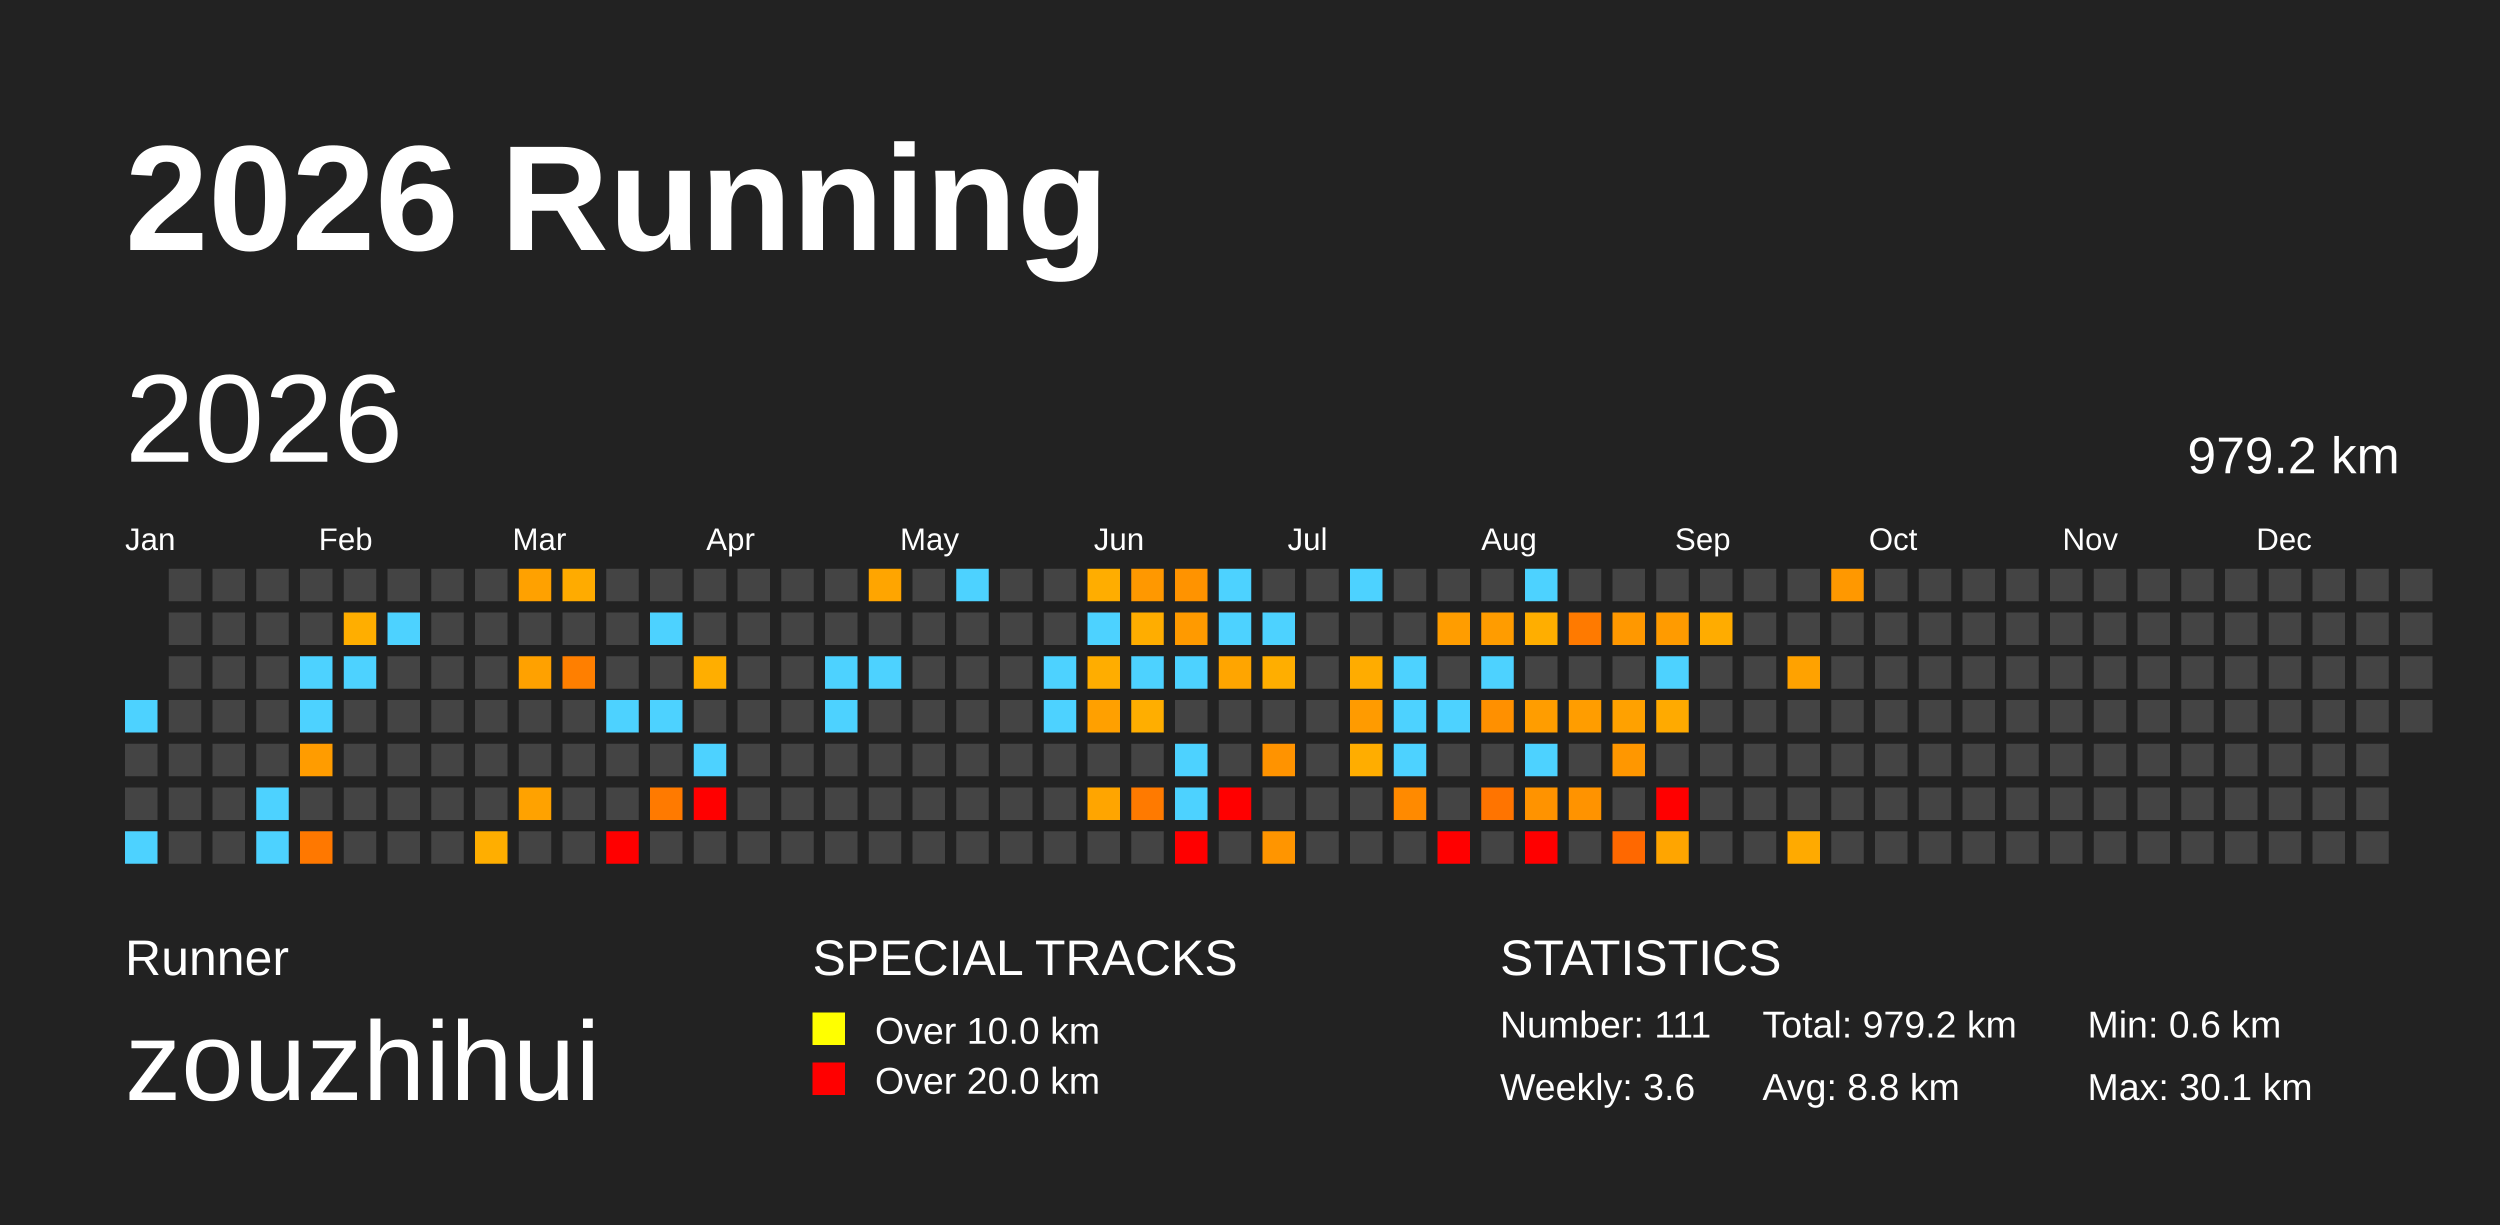
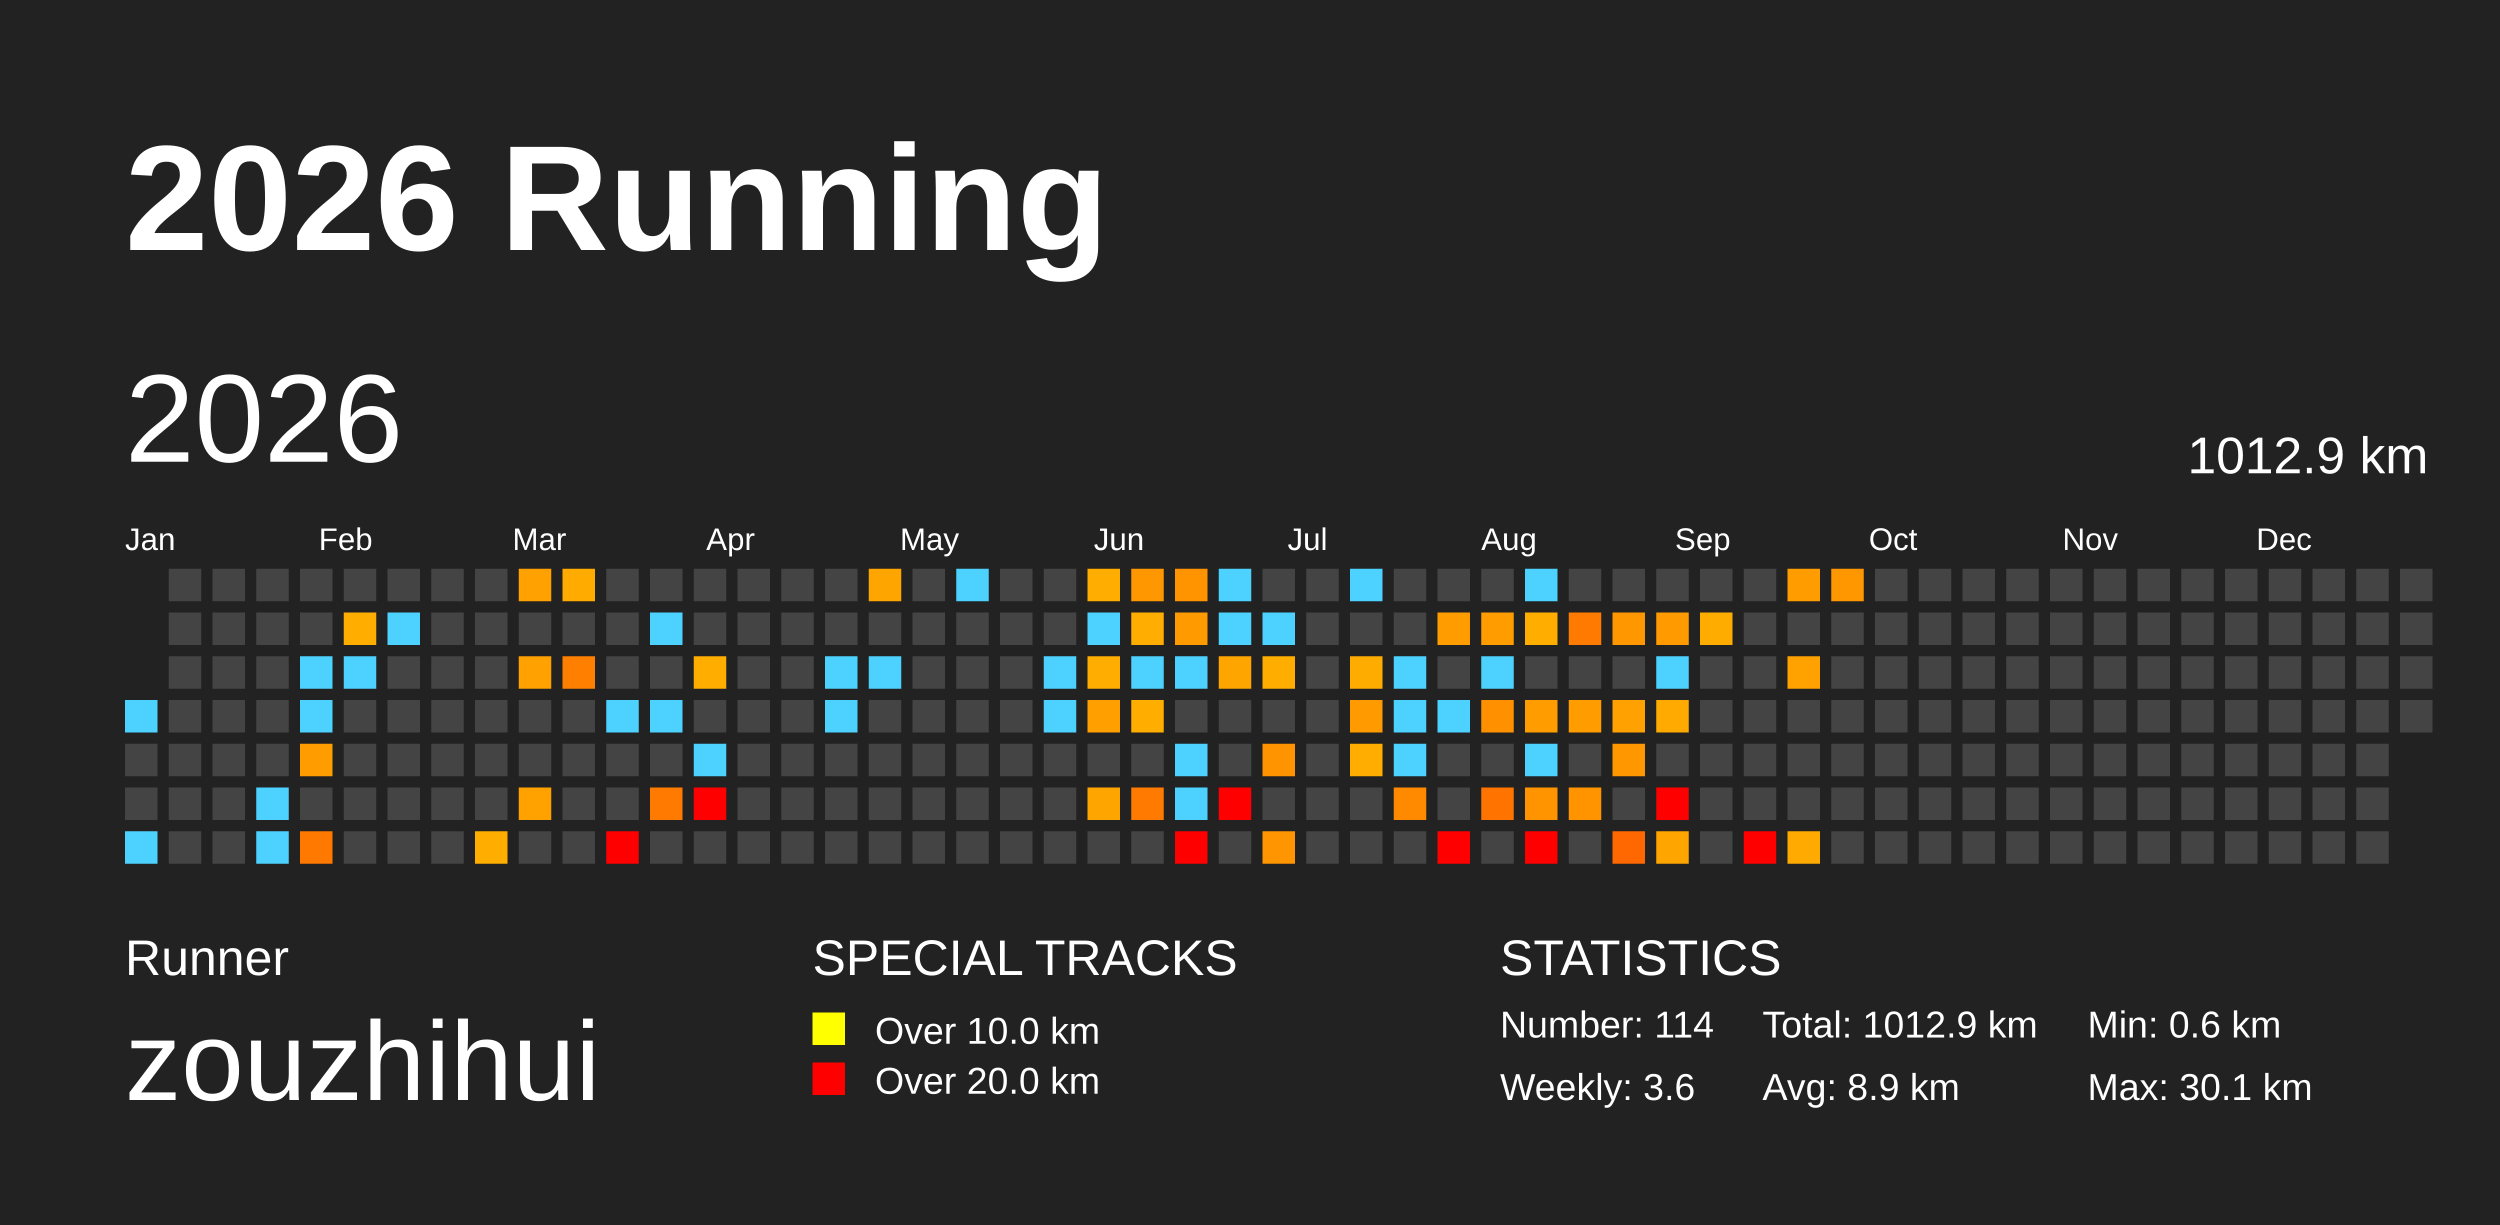
<svg xmlns="http://www.w3.org/2000/svg" baseProfile="full" height="98mm" version="1.1" viewBox="0,0,200,98" width="200mm">
  <defs />
  <rect fill="#222222" height="98" width="200" x="0" y="0" />
  <text fill="#FFFFFF" style="font-size:12px; font-family:Arial; font-weight:bold;" x="10" y="20">2026 Running</text>
  <text fill="#FFFFFF" style="font-size:4px; font-family:Arial" x="10" y="78">Runner</text>
  <text fill="#FFFFFF" style="font-size:9px; font-family:Arial" x="10" y="88">zouzhihui</text>
  <text fill="#FFFFFF" style="font-size:4px; font-family:Arial" x="65" y="78">SPECIAL TRACKS</text>
  <rect fill="yellow" height="2.6" width="2.6" x="65" y="81" />
  <text fill="#FFFFFF" style="font-size:3px; font-family:Arial" x="70" y="83.5">Over 10.0 km</text>
  <rect fill="red" height="2.6" width="2.6" x="65" y="85" />
  <text fill="#FFFFFF" style="font-size:3px; font-family:Arial" x="70" y="87.5">Over 20.0 km</text>
  <text fill="#FFFFFF" style="font-size:4px; font-family:Arial" x="120" y="78">STATISTICS</text>
-   <text fill="#FFFFFF" style="font-size:3px; font-family:Arial" x="120" y="83">Number: 111</text>
+   <text fill="#FFFFFF" style="font-size:3px; font-family:Arial" x="120" y="83">Number: 114</text>
  <text fill="#FFFFFF" style="font-size:3px; font-family:Arial" x="120" y="88">Weekly: 3.6</text>
-   <text fill="#FFFFFF" style="font-size:3px; font-family:Arial" x="141" y="83">Total: 979.2 km</text>
-   <text fill="#FFFFFF" style="font-size:3px; font-family:Arial" x="141" y="88">Avg: 8.8 km</text>
+   <text fill="#FFFFFF" style="font-size:3px; font-family:Arial" x="141" y="83">Total: 1012.9 km</text>
+   <text fill="#FFFFFF" style="font-size:3px; font-family:Arial" x="141" y="88">Avg: 8.9 km</text>
  <text fill="#FFFFFF" style="font-size:3px; font-family:Arial" x="167" y="83">Min: 0.6 km</text>
  <text fill="#FFFFFF" style="font-size:3px; font-family:Arial" x="167" y="88">Max: 30.1 km</text>
  <text dominant-baseline="hanging" fill="#FFFFFF" style="font-size:10.0px; font-family:Arial;" x="10" y="30">2026</text>
-   <text dominant-baseline="hanging" fill="#FFFFFF" style="font-size:4.125px; font-family:Arial;" x="175" y="35">979.2 km</text>
+   <text dominant-baseline="hanging" fill="#FFFFFF" style="font-size:4.125px; font-family:Arial;" x="175" y="35">1012.9 km</text>
  <text fill="#FFFFFF" style="font-size:2.5px; font-family:Arial" x="10.0" y="44">Jan</text>
  <text fill="#FFFFFF" style="font-size:2.5px; font-family:Arial" x="25.5" y="44">Feb</text>
  <text fill="#FFFFFF" style="font-size:2.5px; font-family:Arial" x="41.0" y="44">Mar</text>
  <text fill="#FFFFFF" style="font-size:2.5px; font-family:Arial" x="56.5" y="44">Apr</text>
  <text fill="#FFFFFF" style="font-size:2.5px; font-family:Arial" x="72.0" y="44">May</text>
  <text fill="#FFFFFF" style="font-size:2.5px; font-family:Arial" x="87.5" y="44">Jun</text>
  <text fill="#FFFFFF" style="font-size:2.5px; font-family:Arial" x="103.0" y="44">Jul</text>
  <text fill="#FFFFFF" style="font-size:2.5px; font-family:Arial" x="118.5" y="44">Aug</text>
  <text fill="#FFFFFF" style="font-size:2.5px; font-family:Arial" x="134.0" y="44">Sep</text>
  <text fill="#FFFFFF" style="font-size:2.5px; font-family:Arial" x="149.5" y="44">Oct</text>
  <text fill="#FFFFFF" style="font-size:2.5px; font-family:Arial" x="165.0" y="44">Nov</text>
  <text fill="#FFFFFF" style="font-size:2.5px; font-family:Arial" x="180.5" y="44">Dec</text>
  <rect fill="#4dd2ff" height="2.6" width="2.6" x="10.0" y="56.0" />
  <rect fill="#444444" height="2.6" width="2.6" x="10.0" y="59.5" />
  <rect fill="#444444" height="2.6" width="2.6" x="10.0" y="63.0" />
  <rect fill="#4dd2ff" height="2.6" width="2.6" x="10.0" y="66.5" />
  <rect fill="#444444" height="2.6" width="2.6" x="13.5" y="45.5" />
  <rect fill="#444444" height="2.6" width="2.6" x="13.5" y="49.0" />
  <rect fill="#444444" height="2.6" width="2.6" x="13.5" y="52.5" />
  <rect fill="#444444" height="2.6" width="2.6" x="13.5" y="56.0" />
  <rect fill="#444444" height="2.6" width="2.6" x="13.5" y="59.5" />
  <rect fill="#444444" height="2.6" width="2.6" x="13.5" y="63.0" />
  <rect fill="#444444" height="2.6" width="2.6" x="13.5" y="66.5" />
  <rect fill="#444444" height="2.6" width="2.6" x="17.0" y="45.5" />
  <rect fill="#444444" height="2.6" width="2.6" x="17.0" y="49.0" />
  <rect fill="#444444" height="2.6" width="2.6" x="17.0" y="52.5" />
  <rect fill="#444444" height="2.6" width="2.6" x="17.0" y="56.0" />
  <rect fill="#444444" height="2.6" width="2.6" x="17.0" y="59.5" />
  <rect fill="#444444" height="2.6" width="2.6" x="17.0" y="63.0" />
  <rect fill="#444444" height="2.6" width="2.6" x="17.0" y="66.5" />
  <rect fill="#444444" height="2.6" width="2.6" x="20.5" y="45.5" />
  <rect fill="#444444" height="2.6" width="2.6" x="20.5" y="49.0" />
  <rect fill="#444444" height="2.6" width="2.6" x="20.5" y="52.5" />
  <rect fill="#444444" height="2.6" width="2.6" x="20.5" y="56.0" />
  <rect fill="#444444" height="2.6" width="2.6" x="20.5" y="59.5" />
  <rect fill="#4dd2ff" height="2.6" width="2.6" x="20.5" y="63.0" />
  <rect fill="#4dd2ff" height="2.6" width="2.6" x="20.5" y="66.5" />
  <rect fill="#444444" height="2.6" width="2.6" x="24.0" y="45.5" />
  <rect fill="#444444" height="2.6" width="2.6" x="24.0" y="49.0" />
  <rect fill="#4dd2ff" height="2.6" width="2.6" x="24.0" y="52.5" />
  <rect fill="#4dd2ff" height="2.6" width="2.6" x="24.0" y="56.0" />
  <rect fill="#ff9c00" height="2.6" width="2.6" x="24.0" y="59.5" />
  <rect fill="#444444" height="2.6" width="2.6" x="24.0" y="63.0" />
  <rect fill="#ff7800" height="2.6" width="2.6" x="24.0" y="66.5" />
  <rect fill="#444444" height="2.6" width="2.6" x="27.5" y="45.5" />
  <rect fill="#ffae00" height="2.6" width="2.6" x="27.5" y="49.0" />
  <rect fill="#4dd2ff" height="2.6" width="2.6" x="27.5" y="52.5" />
  <rect fill="#444444" height="2.6" width="2.6" x="27.5" y="56.0" />
  <rect fill="#444444" height="2.6" width="2.6" x="27.5" y="59.5" />
  <rect fill="#444444" height="2.6" width="2.6" x="27.5" y="63.0" />
  <rect fill="#444444" height="2.6" width="2.6" x="27.5" y="66.5" />
  <rect fill="#444444" height="2.6" width="2.6" x="31.0" y="45.5" />
  <rect fill="#4dd2ff" height="2.6" width="2.6" x="31.0" y="49.0" />
  <rect fill="#444444" height="2.6" width="2.6" x="31.0" y="52.5" />
  <rect fill="#444444" height="2.6" width="2.6" x="31.0" y="56.0" />
  <rect fill="#444444" height="2.6" width="2.6" x="31.0" y="59.5" />
  <rect fill="#444444" height="2.6" width="2.6" x="31.0" y="63.0" />
  <rect fill="#444444" height="2.6" width="2.6" x="31.0" y="66.5" />
  <rect fill="#444444" height="2.6" width="2.6" x="34.5" y="45.5" />
  <rect fill="#444444" height="2.6" width="2.6" x="34.5" y="49.0" />
  <rect fill="#444444" height="2.6" width="2.6" x="34.5" y="52.5" />
  <rect fill="#444444" height="2.6" width="2.6" x="34.5" y="56.0" />
  <rect fill="#444444" height="2.6" width="2.6" x="34.5" y="59.5" />
  <rect fill="#444444" height="2.6" width="2.6" x="34.5" y="63.0" />
  <rect fill="#444444" height="2.6" width="2.6" x="34.5" y="66.5" />
  <rect fill="#444444" height="2.6" width="2.6" x="38.0" y="45.5" />
  <rect fill="#444444" height="2.6" width="2.6" x="38.0" y="49.0" />
  <rect fill="#444444" height="2.6" width="2.6" x="38.0" y="52.5" />
  <rect fill="#444444" height="2.6" width="2.6" x="38.0" y="56.0" />
  <rect fill="#444444" height="2.6" width="2.6" x="38.0" y="59.5" />
  <rect fill="#444444" height="2.6" width="2.6" x="38.0" y="63.0" />
  <rect fill="#ffae00" height="2.6" width="2.6" x="38.0" y="66.5" />
  <rect fill="#ffa100" height="2.6" width="2.6" x="41.5" y="45.5" />
  <rect fill="#444444" height="2.6" width="2.6" x="41.5" y="49.0" />
  <rect fill="#ffa100" height="2.6" width="2.6" x="41.5" y="52.5" />
  <rect fill="#444444" height="2.6" width="2.6" x="41.5" y="56.0" />
  <rect fill="#444444" height="2.6" width="2.6" x="41.5" y="59.5" />
  <rect fill="#ffa200" height="2.6" width="2.6" x="41.5" y="63.0" />
  <rect fill="#444444" height="2.6" width="2.6" x="41.5" y="66.5" />
  <rect fill="#ffab00" height="2.6" width="2.6" x="45.0" y="45.5" />
  <rect fill="#444444" height="2.6" width="2.6" x="45.0" y="49.0" />
  <rect fill="#ff7f00" height="2.6" width="2.6" x="45.0" y="52.5" />
  <rect fill="#444444" height="2.6" width="2.6" x="45.0" y="56.0" />
  <rect fill="#444444" height="2.6" width="2.6" x="45.0" y="59.5" />
  <rect fill="#444444" height="2.6" width="2.6" x="45.0" y="63.0" />
  <rect fill="#444444" height="2.6" width="2.6" x="45.0" y="66.5" />
  <rect fill="#444444" height="2.6" width="2.6" x="48.5" y="45.5" />
  <rect fill="#444444" height="2.6" width="2.6" x="48.5" y="49.0" />
  <rect fill="#444444" height="2.6" width="2.6" x="48.5" y="52.5" />
  <rect fill="#4dd2ff" height="2.6" width="2.6" x="48.5" y="56.0" />
  <rect fill="#444444" height="2.6" width="2.6" x="48.5" y="59.5" />
  <rect fill="#444444" height="2.6" width="2.6" x="48.5" y="63.0" />
  <rect fill="red" height="2.6" width="2.6" x="48.5" y="66.5" />
  <rect fill="#444444" height="2.6" width="2.6" x="52.0" y="45.5" />
  <rect fill="#4dd2ff" height="2.6" width="2.6" x="52.0" y="49.0" />
  <rect fill="#444444" height="2.6" width="2.6" x="52.0" y="52.5" />
  <rect fill="#4dd2ff" height="2.6" width="2.6" x="52.0" y="56.0" />
  <rect fill="#444444" height="2.6" width="2.6" x="52.0" y="59.5" />
  <rect fill="#ff7a00" height="2.6" width="2.6" x="52.0" y="63.0" />
  <rect fill="#444444" height="2.6" width="2.6" x="52.0" y="66.5" />
  <rect fill="#444444" height="2.6" width="2.6" x="55.5" y="45.5" />
  <rect fill="#444444" height="2.6" width="2.6" x="55.5" y="49.0" />
  <rect fill="#ffae00" height="2.6" width="2.6" x="55.5" y="52.5" />
  <rect fill="#444444" height="2.6" width="2.6" x="55.5" y="56.0" />
  <rect fill="#4dd2ff" height="2.6" width="2.6" x="55.5" y="59.5" />
  <rect fill="red" height="2.6" width="2.6" x="55.5" y="63.0" />
  <rect fill="#444444" height="2.6" width="2.6" x="55.5" y="66.5" />
  <rect fill="#444444" height="2.6" width="2.6" x="59.0" y="45.5" />
  <rect fill="#444444" height="2.6" width="2.6" x="59.0" y="49.0" />
  <rect fill="#444444" height="2.6" width="2.6" x="59.0" y="52.5" />
  <rect fill="#444444" height="2.6" width="2.6" x="59.0" y="56.0" />
  <rect fill="#444444" height="2.6" width="2.6" x="59.0" y="59.5" />
  <rect fill="#444444" height="2.6" width="2.6" x="59.0" y="63.0" />
  <rect fill="#444444" height="2.6" width="2.6" x="59.0" y="66.5" />
  <rect fill="#444444" height="2.6" width="2.6" x="62.5" y="45.5" />
  <rect fill="#444444" height="2.6" width="2.6" x="62.5" y="49.0" />
  <rect fill="#444444" height="2.6" width="2.6" x="62.5" y="52.5" />
  <rect fill="#444444" height="2.6" width="2.6" x="62.5" y="56.0" />
  <rect fill="#444444" height="2.6" width="2.6" x="62.5" y="59.5" />
  <rect fill="#444444" height="2.6" width="2.6" x="62.5" y="63.0" />
  <rect fill="#444444" height="2.6" width="2.6" x="62.5" y="66.5" />
  <rect fill="#444444" height="2.6" width="2.6" x="66.0" y="45.5" />
  <rect fill="#444444" height="2.6" width="2.6" x="66.0" y="49.0" />
  <rect fill="#4dd2ff" height="2.6" width="2.6" x="66.0" y="52.5" />
  <rect fill="#4dd2ff" height="2.6" width="2.6" x="66.0" y="56.0" />
  <rect fill="#444444" height="2.6" width="2.6" x="66.0" y="59.5" />
  <rect fill="#444444" height="2.6" width="2.6" x="66.0" y="63.0" />
  <rect fill="#444444" height="2.6" width="2.6" x="66.0" y="66.5" />
  <rect fill="#ffa500" height="2.6" width="2.6" x="69.5" y="45.5" />
  <rect fill="#444444" height="2.6" width="2.6" x="69.5" y="49.0" />
  <rect fill="#4dd2ff" height="2.6" width="2.6" x="69.5" y="52.5" />
  <rect fill="#444444" height="2.6" width="2.6" x="69.5" y="56.0" />
  <rect fill="#444444" height="2.6" width="2.6" x="69.5" y="59.5" />
  <rect fill="#444444" height="2.6" width="2.6" x="69.5" y="63.0" />
  <rect fill="#444444" height="2.6" width="2.6" x="69.5" y="66.5" />
  <rect fill="#444444" height="2.6" width="2.6" x="73.0" y="45.5" />
  <rect fill="#444444" height="2.6" width="2.6" x="73.0" y="49.0" />
  <rect fill="#444444" height="2.6" width="2.6" x="73.0" y="52.5" />
  <rect fill="#444444" height="2.6" width="2.6" x="73.0" y="56.0" />
  <rect fill="#444444" height="2.6" width="2.6" x="73.0" y="59.5" />
  <rect fill="#444444" height="2.6" width="2.6" x="73.0" y="63.0" />
  <rect fill="#444444" height="2.6" width="2.6" x="73.0" y="66.5" />
  <rect fill="#4dd2ff" height="2.6" width="2.6" x="76.5" y="45.5" />
  <rect fill="#444444" height="2.6" width="2.6" x="76.5" y="49.0" />
  <rect fill="#444444" height="2.6" width="2.6" x="76.5" y="52.5" />
  <rect fill="#444444" height="2.6" width="2.6" x="76.5" y="56.0" />
  <rect fill="#444444" height="2.6" width="2.6" x="76.5" y="59.5" />
  <rect fill="#444444" height="2.6" width="2.6" x="76.5" y="63.0" />
  <rect fill="#444444" height="2.6" width="2.6" x="76.5" y="66.5" />
  <rect fill="#444444" height="2.6" width="2.6" x="80.0" y="45.5" />
  <rect fill="#444444" height="2.6" width="2.6" x="80.0" y="49.0" />
  <rect fill="#444444" height="2.6" width="2.6" x="80.0" y="52.5" />
  <rect fill="#444444" height="2.6" width="2.6" x="80.0" y="56.0" />
  <rect fill="#444444" height="2.6" width="2.6" x="80.0" y="59.5" />
  <rect fill="#444444" height="2.6" width="2.6" x="80.0" y="63.0" />
  <rect fill="#444444" height="2.6" width="2.6" x="80.0" y="66.5" />
  <rect fill="#444444" height="2.6" width="2.6" x="83.5" y="45.5" />
  <rect fill="#444444" height="2.6" width="2.6" x="83.5" y="49.0" />
  <rect fill="#4dd2ff" height="2.6" width="2.6" x="83.5" y="52.5" />
  <rect fill="#4dd2ff" height="2.6" width="2.6" x="83.5" y="56.0" />
  <rect fill="#444444" height="2.6" width="2.6" x="83.5" y="59.5" />
  <rect fill="#444444" height="2.6" width="2.6" x="83.5" y="63.0" />
  <rect fill="#444444" height="2.6" width="2.6" x="83.5" y="66.5" />
  <rect fill="#ffad00" height="2.6" width="2.6" x="87.0" y="45.5" />
  <rect fill="#4dd2ff" height="2.6" width="2.6" x="87.0" y="49.0" />
  <rect fill="#ffad00" height="2.6" width="2.6" x="87.0" y="52.5" />
  <rect fill="#ffa000" height="2.6" width="2.6" x="87.0" y="56.0" />
  <rect fill="#444444" height="2.6" width="2.6" x="87.0" y="59.5" />
  <rect fill="#ffa500" height="2.6" width="2.6" x="87.0" y="63.0" />
  <rect fill="#444444" height="2.6" width="2.6" x="87.0" y="66.5" />
  <rect fill="#ff9800" height="2.6" width="2.6" x="90.5" y="45.5" />
  <rect fill="#ffad00" height="2.6" width="2.6" x="90.5" y="49.0" />
  <rect fill="#4dd2ff" height="2.6" width="2.6" x="90.5" y="52.5" />
  <rect fill="#ffae00" height="2.6" width="2.6" x="90.5" y="56.0" />
  <rect fill="#444444" height="2.6" width="2.6" x="90.5" y="59.5" />
  <rect fill="#ff7a00" height="2.6" width="2.6" x="90.5" y="63.0" />
  <rect fill="#444444" height="2.6" width="2.6" x="90.5" y="66.5" />
  <rect fill="#ff9300" height="2.6" width="2.6" x="94.0" y="45.5" />
  <rect fill="#ff9a00" height="2.6" width="2.6" x="94.0" y="49.0" />
  <rect fill="#4dd2ff" height="2.6" width="2.6" x="94.0" y="52.5" />
  <rect fill="#444444" height="2.6" width="2.6" x="94.0" y="56.0" />
  <rect fill="#4dd2ff" height="2.6" width="2.6" x="94.0" y="59.5" />
  <rect fill="#4dd2ff" height="2.6" width="2.6" x="94.0" y="63.0" />
  <rect fill="red" height="2.6" width="2.6" x="94.0" y="66.5" />
  <rect fill="#4dd2ff" height="2.6" width="2.6" x="97.5" y="45.5" />
  <rect fill="#4dd2ff" height="2.6" width="2.6" x="97.5" y="49.0" />
  <rect fill="#ffa500" height="2.6" width="2.6" x="97.5" y="52.5" />
  <rect fill="#444444" height="2.6" width="2.6" x="97.5" y="56.0" />
  <rect fill="#444444" height="2.6" width="2.6" x="97.5" y="59.5" />
  <rect fill="red" height="2.6" width="2.6" x="97.5" y="63.0" />
  <rect fill="#444444" height="2.6" width="2.6" x="97.5" y="66.5" />
  <rect fill="#444444" height="2.6" width="2.6" x="101.0" y="45.5" />
  <rect fill="#4dd2ff" height="2.6" width="2.6" x="101.0" y="49.0" />
  <rect fill="#ffae00" height="2.6" width="2.6" x="101.0" y="52.5" />
  <rect fill="#444444" height="2.6" width="2.6" x="101.0" y="56.0" />
  <rect fill="#ff9300" height="2.6" width="2.6" x="101.0" y="59.5" />
  <rect fill="#444444" height="2.6" width="2.6" x="101.0" y="63.0" />
  <rect fill="#ff9500" height="2.6" width="2.6" x="101.0" y="66.5" />
  <rect fill="#444444" height="2.6" width="2.6" x="104.5" y="45.5" />
  <rect fill="#444444" height="2.6" width="2.6" x="104.5" y="49.0" />
  <rect fill="#444444" height="2.6" width="2.6" x="104.5" y="52.5" />
  <rect fill="#444444" height="2.6" width="2.6" x="104.5" y="56.0" />
  <rect fill="#444444" height="2.6" width="2.6" x="104.5" y="59.5" />
  <rect fill="#444444" height="2.6" width="2.6" x="104.5" y="63.0" />
  <rect fill="#444444" height="2.6" width="2.6" x="104.5" y="66.5" />
  <rect fill="#4dd2ff" height="2.6" width="2.6" x="108.0" y="45.5" />
  <rect fill="#444444" height="2.6" width="2.6" x="108.0" y="49.0" />
  <rect fill="#ffac00" height="2.6" width="2.6" x="108.0" y="52.5" />
  <rect fill="#ff9b00" height="2.6" width="2.6" x="108.0" y="56.0" />
  <rect fill="#ffad00" height="2.6" width="2.6" x="108.0" y="59.5" />
  <rect fill="#444444" height="2.6" width="2.6" x="108.0" y="63.0" />
  <rect fill="#444444" height="2.6" width="2.6" x="108.0" y="66.5" />
  <rect fill="#444444" height="2.6" width="2.6" x="111.5" y="45.5" />
  <rect fill="#444444" height="2.6" width="2.6" x="111.5" y="49.0" />
  <rect fill="#4dd2ff" height="2.6" width="2.6" x="111.5" y="52.5" />
  <rect fill="#4dd2ff" height="2.6" width="2.6" x="111.5" y="56.0" />
  <rect fill="#4dd2ff" height="2.6" width="2.6" x="111.5" y="59.5" />
  <rect fill="#ff8a00" height="2.6" width="2.6" x="111.5" y="63.0" />
  <rect fill="#444444" height="2.6" width="2.6" x="111.5" y="66.5" />
  <rect fill="#444444" height="2.6" width="2.6" x="115.0" y="45.5" />
  <rect fill="#ff9d00" height="2.6" width="2.6" x="115.0" y="49.0" />
  <rect fill="#444444" height="2.6" width="2.6" x="115.0" y="52.5" />
  <rect fill="#4dd2ff" height="2.6" width="2.6" x="115.0" y="56.0" />
  <rect fill="#444444" height="2.6" width="2.6" x="115.0" y="59.5" />
  <rect fill="#444444" height="2.6" width="2.6" x="115.0" y="63.0" />
  <rect fill="red" height="2.6" width="2.6" x="115.0" y="66.5" />
  <rect fill="#444444" height="2.6" width="2.6" x="118.5" y="45.5" />
  <rect fill="#ff9c00" height="2.6" width="2.6" x="118.5" y="49.0" />
  <rect fill="#4dd2ff" height="2.6" width="2.6" x="118.5" y="52.5" />
  <rect fill="#ff9000" height="2.6" width="2.6" x="118.5" y="56.0" />
  <rect fill="#444444" height="2.6" width="2.6" x="118.5" y="59.5" />
  <rect fill="#ff7400" height="2.6" width="2.6" x="118.5" y="63.0" />
  <rect fill="#444444" height="2.6" width="2.6" x="118.5" y="66.5" />
  <rect fill="#4dd2ff" height="2.6" width="2.6" x="122.0" y="45.5" />
  <rect fill="#ffae00" height="2.6" width="2.6" x="122.0" y="49.0" />
  <rect fill="#444444" height="2.6" width="2.6" x="122.0" y="52.5" />
  <rect fill="#ff9d00" height="2.6" width="2.6" x="122.0" y="56.0" />
  <rect fill="#4dd2ff" height="2.6" width="2.6" x="122.0" y="59.5" />
  <rect fill="#ff9300" height="2.6" width="2.6" x="122.0" y="63.0" />
  <rect fill="red" height="2.6" width="2.6" x="122.0" y="66.5" />
  <rect fill="#444444" height="2.6" width="2.6" x="125.5" y="45.5" />
  <rect fill="#ff7a00" height="2.6" width="2.6" x="125.5" y="49.0" />
  <rect fill="#444444" height="2.6" width="2.6" x="125.5" y="52.5" />
  <rect fill="#ff9d00" height="2.6" width="2.6" x="125.5" y="56.0" />
  <rect fill="#444444" height="2.6" width="2.6" x="125.5" y="59.5" />
  <rect fill="#ff9300" height="2.6" width="2.6" x="125.5" y="63.0" />
  <rect fill="#444444" height="2.6" width="2.6" x="125.5" y="66.5" />
  <rect fill="#444444" height="2.6" width="2.6" x="129.0" y="45.5" />
  <rect fill="#ff9800" height="2.6" width="2.6" x="129.0" y="49.0" />
  <rect fill="#444444" height="2.6" width="2.6" x="129.0" y="52.5" />
  <rect fill="#ffa100" height="2.6" width="2.6" x="129.0" y="56.0" />
  <rect fill="#ff9700" height="2.6" width="2.6" x="129.0" y="59.5" />
  <rect fill="#444444" height="2.6" width="2.6" x="129.0" y="63.0" />
  <rect fill="#ff6800" height="2.6" width="2.6" x="129.0" y="66.5" />
  <rect fill="#444444" height="2.6" width="2.6" x="132.5" y="45.5" />
  <rect fill="#ff9b00" height="2.6" width="2.6" x="132.5" y="49.0" />
  <rect fill="#4dd2ff" height="2.6" width="2.6" x="132.5" y="52.5" />
  <rect fill="#ffaa00" height="2.6" width="2.6" x="132.5" y="56.0" />
  <rect fill="#444444" height="2.6" width="2.6" x="132.5" y="59.5" />
  <rect fill="red" height="2.6" width="2.6" x="132.5" y="63.0" />
  <rect fill="#ffa500" height="2.6" width="2.6" x="132.5" y="66.5" />
  <rect fill="#444444" height="2.6" width="2.6" x="136.0" y="45.5" />
  <rect fill="#ffac00" height="2.6" width="2.6" x="136.0" y="49.0" />
  <rect fill="#444444" height="2.6" width="2.6" x="136.0" y="52.5" />
  <rect fill="#444444" height="2.6" width="2.6" x="136.0" y="56.0" />
  <rect fill="#444444" height="2.6" width="2.6" x="136.0" y="59.5" />
  <rect fill="#444444" height="2.6" width="2.6" x="136.0" y="63.0" />
  <rect fill="#444444" height="2.6" width="2.6" x="136.0" y="66.5" />
  <rect fill="#444444" height="2.6" width="2.6" x="139.5" y="45.5" />
  <rect fill="#444444" height="2.6" width="2.6" x="139.5" y="49.0" />
  <rect fill="#444444" height="2.6" width="2.6" x="139.5" y="52.5" />
  <rect fill="#444444" height="2.6" width="2.6" x="139.5" y="56.0" />
  <rect fill="#444444" height="2.6" width="2.6" x="139.5" y="59.5" />
  <rect fill="#444444" height="2.6" width="2.6" x="139.5" y="63.0" />
-   <rect fill="#444444" height="2.6" width="2.6" x="139.5" y="66.5" />
-   <rect fill="#444444" height="2.6" width="2.6" x="143.0" y="45.5" />
+   <rect fill="red" height="2.6" width="2.6" x="139.5" y="66.5" />
+   <rect fill="#ff9c00" height="2.6" width="2.6" x="143.0" y="45.5" />
  <rect fill="#444444" height="2.6" width="2.6" x="143.0" y="49.0" />
  <rect fill="#ffa200" height="2.6" width="2.6" x="143.0" y="52.5" />
  <rect fill="#444444" height="2.6" width="2.6" x="143.0" y="56.0" />
  <rect fill="#444444" height="2.6" width="2.6" x="143.0" y="59.5" />
  <rect fill="#444444" height="2.6" width="2.6" x="143.0" y="63.0" />
  <rect fill="#ffaa00" height="2.6" width="2.6" x="143.0" y="66.5" />
  <rect fill="#ff9800" height="2.6" width="2.6" x="146.5" y="45.5" />
  <rect fill="#444444" height="2.6" width="2.6" x="146.5" y="49.0" />
  <rect fill="#444444" height="2.6" width="2.6" x="146.5" y="52.5" />
  <rect fill="#444444" height="2.6" width="2.6" x="146.5" y="56.0" />
  <rect fill="#444444" height="2.6" width="2.6" x="146.5" y="59.5" />
  <rect fill="#444444" height="2.6" width="2.6" x="146.5" y="63.0" />
  <rect fill="#444444" height="2.6" width="2.6" x="146.5" y="66.5" />
  <rect fill="#444444" height="2.6" width="2.6" x="150.0" y="45.5" />
  <rect fill="#444444" height="2.6" width="2.6" x="150.0" y="49.0" />
  <rect fill="#444444" height="2.6" width="2.6" x="150.0" y="52.5" />
  <rect fill="#444444" height="2.6" width="2.6" x="150.0" y="56.0" />
  <rect fill="#444444" height="2.6" width="2.6" x="150.0" y="59.5" />
  <rect fill="#444444" height="2.6" width="2.6" x="150.0" y="63.0" />
  <rect fill="#444444" height="2.6" width="2.6" x="150.0" y="66.5" />
  <rect fill="#444444" height="2.6" width="2.6" x="153.5" y="45.5" />
  <rect fill="#444444" height="2.6" width="2.6" x="153.5" y="49.0" />
  <rect fill="#444444" height="2.6" width="2.6" x="153.5" y="52.5" />
  <rect fill="#444444" height="2.6" width="2.6" x="153.5" y="56.0" />
  <rect fill="#444444" height="2.6" width="2.6" x="153.5" y="59.5" />
  <rect fill="#444444" height="2.6" width="2.6" x="153.5" y="63.0" />
  <rect fill="#444444" height="2.6" width="2.6" x="153.5" y="66.5" />
  <rect fill="#444444" height="2.6" width="2.6" x="157.0" y="45.5" />
  <rect fill="#444444" height="2.6" width="2.6" x="157.0" y="49.0" />
  <rect fill="#444444" height="2.6" width="2.6" x="157.0" y="52.5" />
  <rect fill="#444444" height="2.6" width="2.6" x="157.0" y="56.0" />
  <rect fill="#444444" height="2.6" width="2.6" x="157.0" y="59.5" />
  <rect fill="#444444" height="2.6" width="2.6" x="157.0" y="63.0" />
  <rect fill="#444444" height="2.6" width="2.6" x="157.0" y="66.5" />
  <rect fill="#444444" height="2.6" width="2.6" x="160.5" y="45.5" />
  <rect fill="#444444" height="2.6" width="2.6" x="160.5" y="49.0" />
  <rect fill="#444444" height="2.6" width="2.6" x="160.5" y="52.5" />
  <rect fill="#444444" height="2.6" width="2.6" x="160.5" y="56.0" />
  <rect fill="#444444" height="2.6" width="2.6" x="160.5" y="59.5" />
  <rect fill="#444444" height="2.6" width="2.6" x="160.5" y="63.0" />
  <rect fill="#444444" height="2.6" width="2.6" x="160.5" y="66.5" />
  <rect fill="#444444" height="2.6" width="2.6" x="164.0" y="45.5" />
  <rect fill="#444444" height="2.6" width="2.6" x="164.0" y="49.0" />
  <rect fill="#444444" height="2.6" width="2.6" x="164.0" y="52.5" />
  <rect fill="#444444" height="2.6" width="2.6" x="164.0" y="56.0" />
  <rect fill="#444444" height="2.6" width="2.6" x="164.0" y="59.5" />
  <rect fill="#444444" height="2.6" width="2.6" x="164.0" y="63.0" />
  <rect fill="#444444" height="2.6" width="2.6" x="164.0" y="66.5" />
  <rect fill="#444444" height="2.6" width="2.6" x="167.5" y="45.5" />
  <rect fill="#444444" height="2.6" width="2.6" x="167.5" y="49.0" />
  <rect fill="#444444" height="2.6" width="2.6" x="167.5" y="52.5" />
  <rect fill="#444444" height="2.6" width="2.6" x="167.5" y="56.0" />
  <rect fill="#444444" height="2.6" width="2.6" x="167.5" y="59.5" />
  <rect fill="#444444" height="2.6" width="2.6" x="167.5" y="63.0" />
  <rect fill="#444444" height="2.6" width="2.6" x="167.5" y="66.5" />
  <rect fill="#444444" height="2.6" width="2.6" x="171.0" y="45.5" />
  <rect fill="#444444" height="2.6" width="2.6" x="171.0" y="49.0" />
  <rect fill="#444444" height="2.6" width="2.6" x="171.0" y="52.5" />
  <rect fill="#444444" height="2.6" width="2.6" x="171.0" y="56.0" />
  <rect fill="#444444" height="2.6" width="2.6" x="171.0" y="59.5" />
  <rect fill="#444444" height="2.6" width="2.6" x="171.0" y="63.0" />
  <rect fill="#444444" height="2.6" width="2.6" x="171.0" y="66.5" />
  <rect fill="#444444" height="2.6" width="2.6" x="174.5" y="45.5" />
  <rect fill="#444444" height="2.6" width="2.6" x="174.5" y="49.0" />
  <rect fill="#444444" height="2.6" width="2.6" x="174.5" y="52.5" />
  <rect fill="#444444" height="2.6" width="2.6" x="174.5" y="56.0" />
  <rect fill="#444444" height="2.6" width="2.6" x="174.5" y="59.5" />
  <rect fill="#444444" height="2.6" width="2.6" x="174.5" y="63.0" />
  <rect fill="#444444" height="2.6" width="2.6" x="174.5" y="66.5" />
  <rect fill="#444444" height="2.6" width="2.6" x="178.0" y="45.5" />
  <rect fill="#444444" height="2.6" width="2.6" x="178.0" y="49.0" />
  <rect fill="#444444" height="2.6" width="2.6" x="178.0" y="52.5" />
  <rect fill="#444444" height="2.6" width="2.6" x="178.0" y="56.0" />
  <rect fill="#444444" height="2.6" width="2.6" x="178.0" y="59.5" />
  <rect fill="#444444" height="2.6" width="2.6" x="178.0" y="63.0" />
  <rect fill="#444444" height="2.6" width="2.6" x="178.0" y="66.5" />
  <rect fill="#444444" height="2.6" width="2.6" x="181.5" y="45.5" />
  <rect fill="#444444" height="2.6" width="2.6" x="181.5" y="49.0" />
  <rect fill="#444444" height="2.6" width="2.6" x="181.5" y="52.5" />
  <rect fill="#444444" height="2.6" width="2.6" x="181.5" y="56.0" />
  <rect fill="#444444" height="2.6" width="2.6" x="181.5" y="59.5" />
  <rect fill="#444444" height="2.6" width="2.6" x="181.5" y="63.0" />
  <rect fill="#444444" height="2.6" width="2.6" x="181.5" y="66.5" />
  <rect fill="#444444" height="2.6" width="2.6" x="185.0" y="45.5" />
  <rect fill="#444444" height="2.6" width="2.6" x="185.0" y="49.0" />
  <rect fill="#444444" height="2.6" width="2.6" x="185.0" y="52.5" />
  <rect fill="#444444" height="2.6" width="2.6" x="185.0" y="56.0" />
  <rect fill="#444444" height="2.6" width="2.6" x="185.0" y="59.5" />
  <rect fill="#444444" height="2.6" width="2.6" x="185.0" y="63.0" />
  <rect fill="#444444" height="2.6" width="2.6" x="185.0" y="66.5" />
  <rect fill="#444444" height="2.6" width="2.6" x="188.5" y="45.5" />
  <rect fill="#444444" height="2.6" width="2.6" x="188.5" y="49.0" />
  <rect fill="#444444" height="2.6" width="2.6" x="188.5" y="52.5" />
  <rect fill="#444444" height="2.6" width="2.6" x="188.5" y="56.0" />
  <rect fill="#444444" height="2.6" width="2.6" x="188.5" y="59.5" />
  <rect fill="#444444" height="2.6" width="2.6" x="188.5" y="63.0" />
  <rect fill="#444444" height="2.6" width="2.6" x="188.5" y="66.5" />
  <rect fill="#444444" height="2.6" width="2.6" x="192.0" y="45.5" />
  <rect fill="#444444" height="2.6" width="2.6" x="192.0" y="49.0" />
  <rect fill="#444444" height="2.6" width="2.6" x="192.0" y="52.5" />
  <rect fill="#444444" height="2.6" width="2.6" x="192.0" y="56.0" />
</svg>
